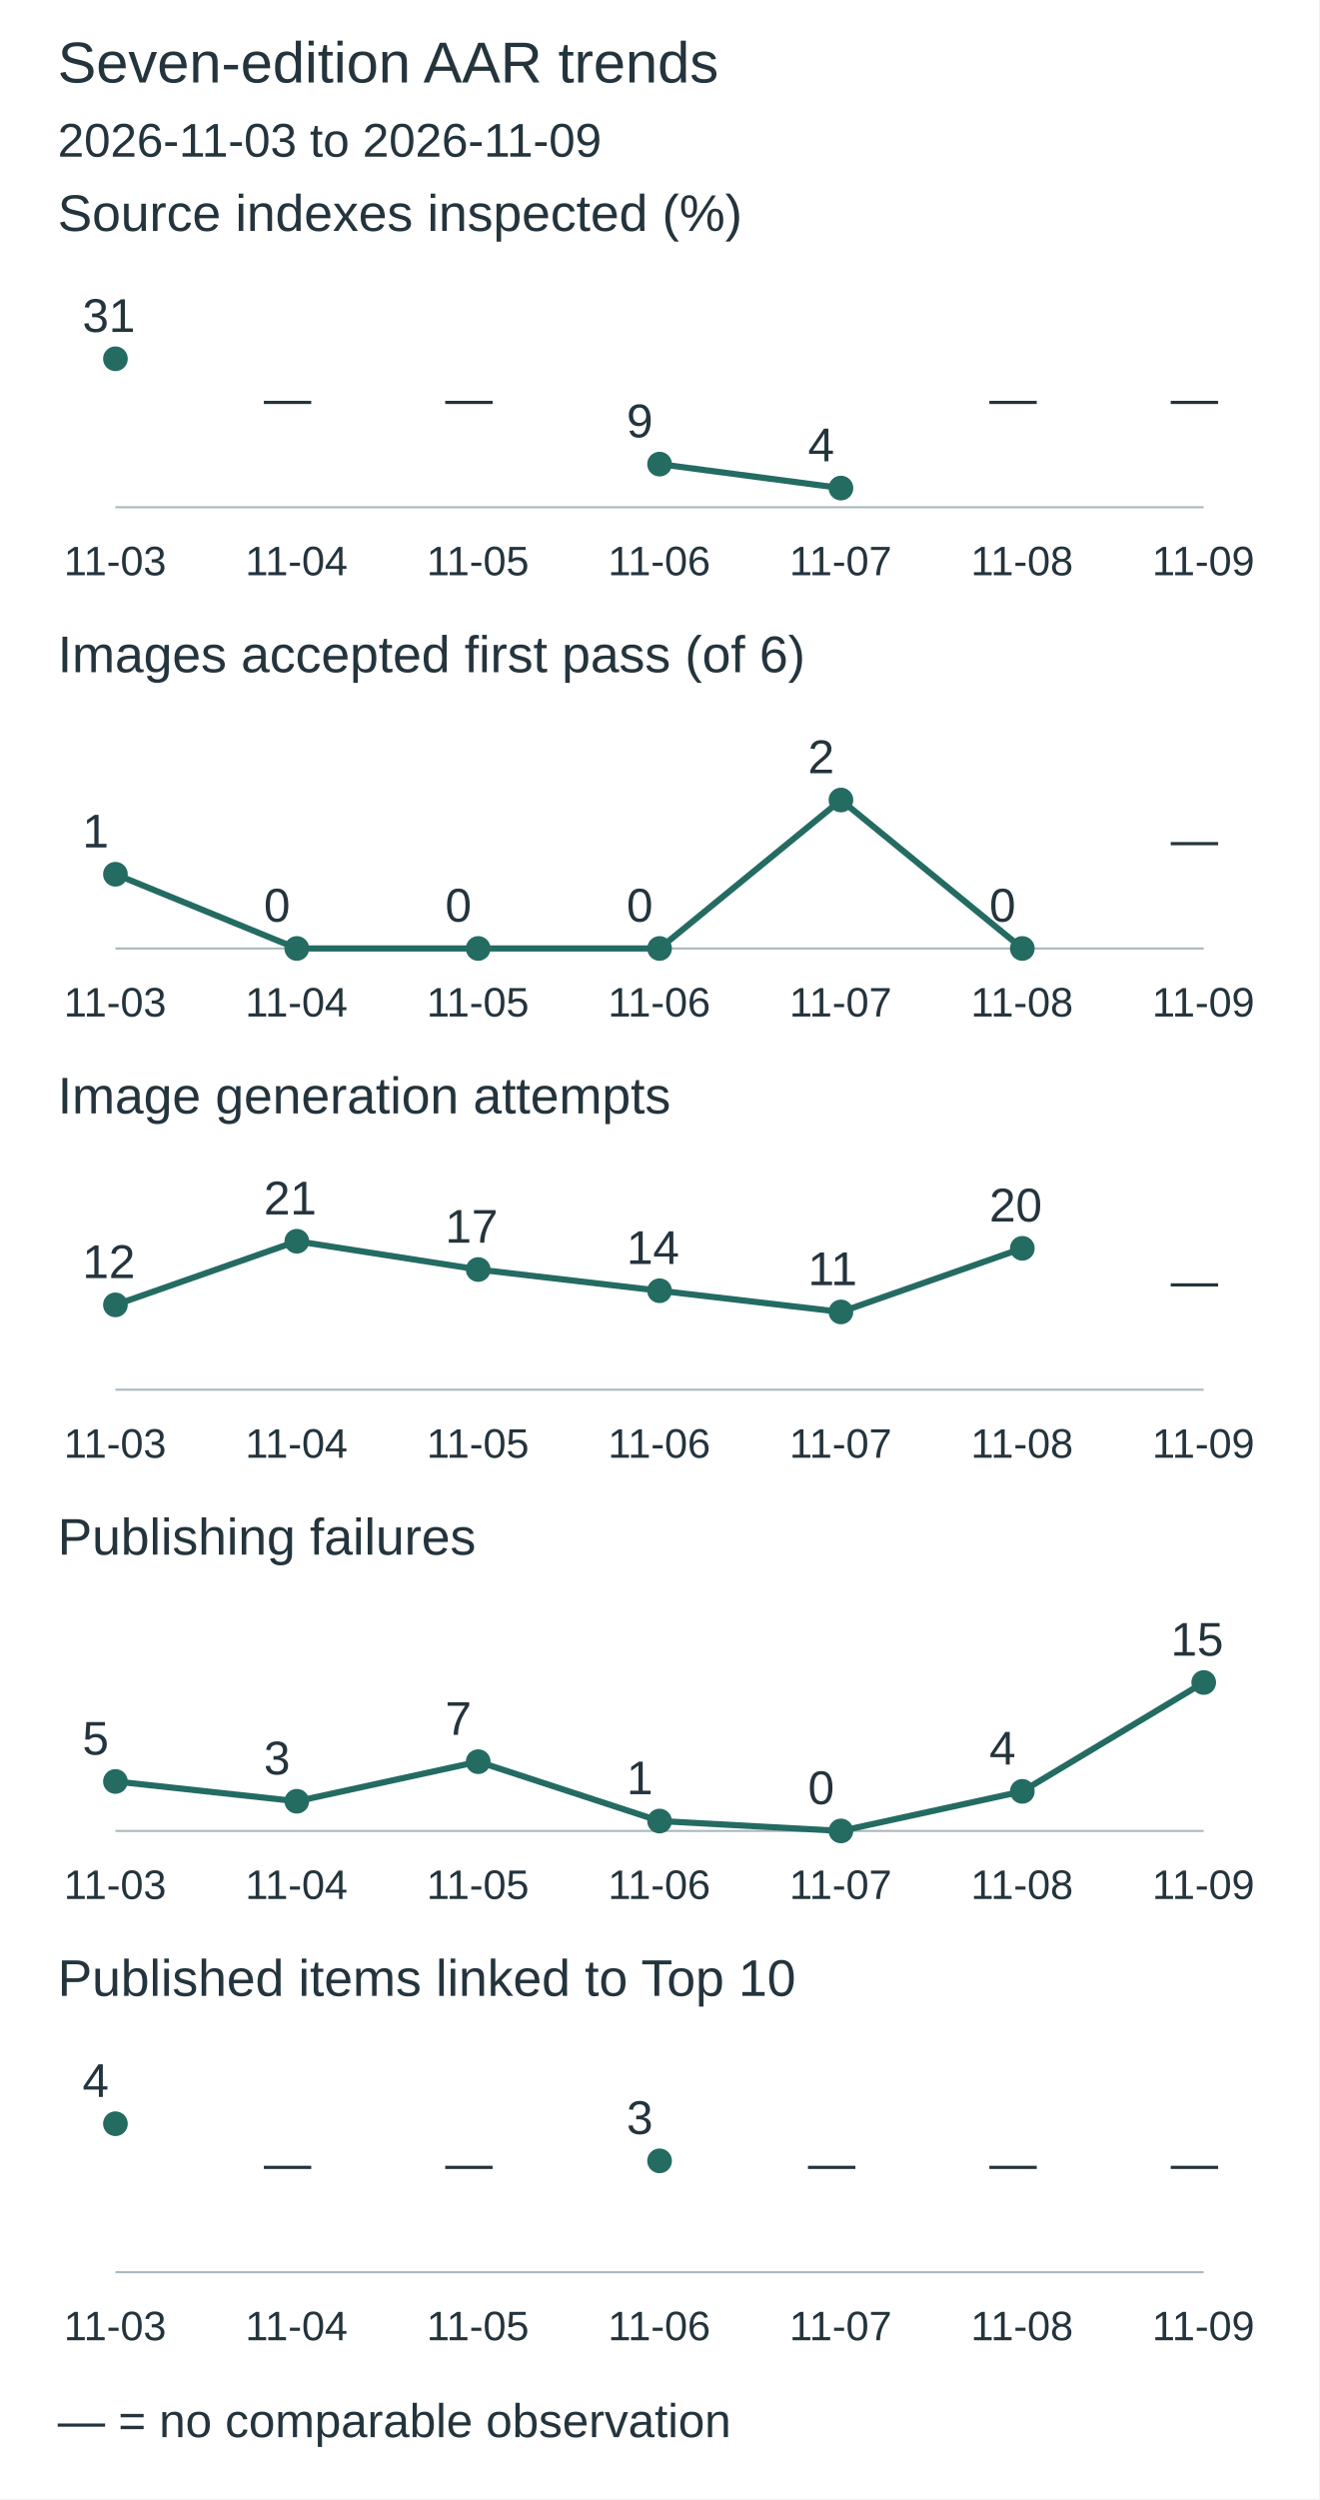
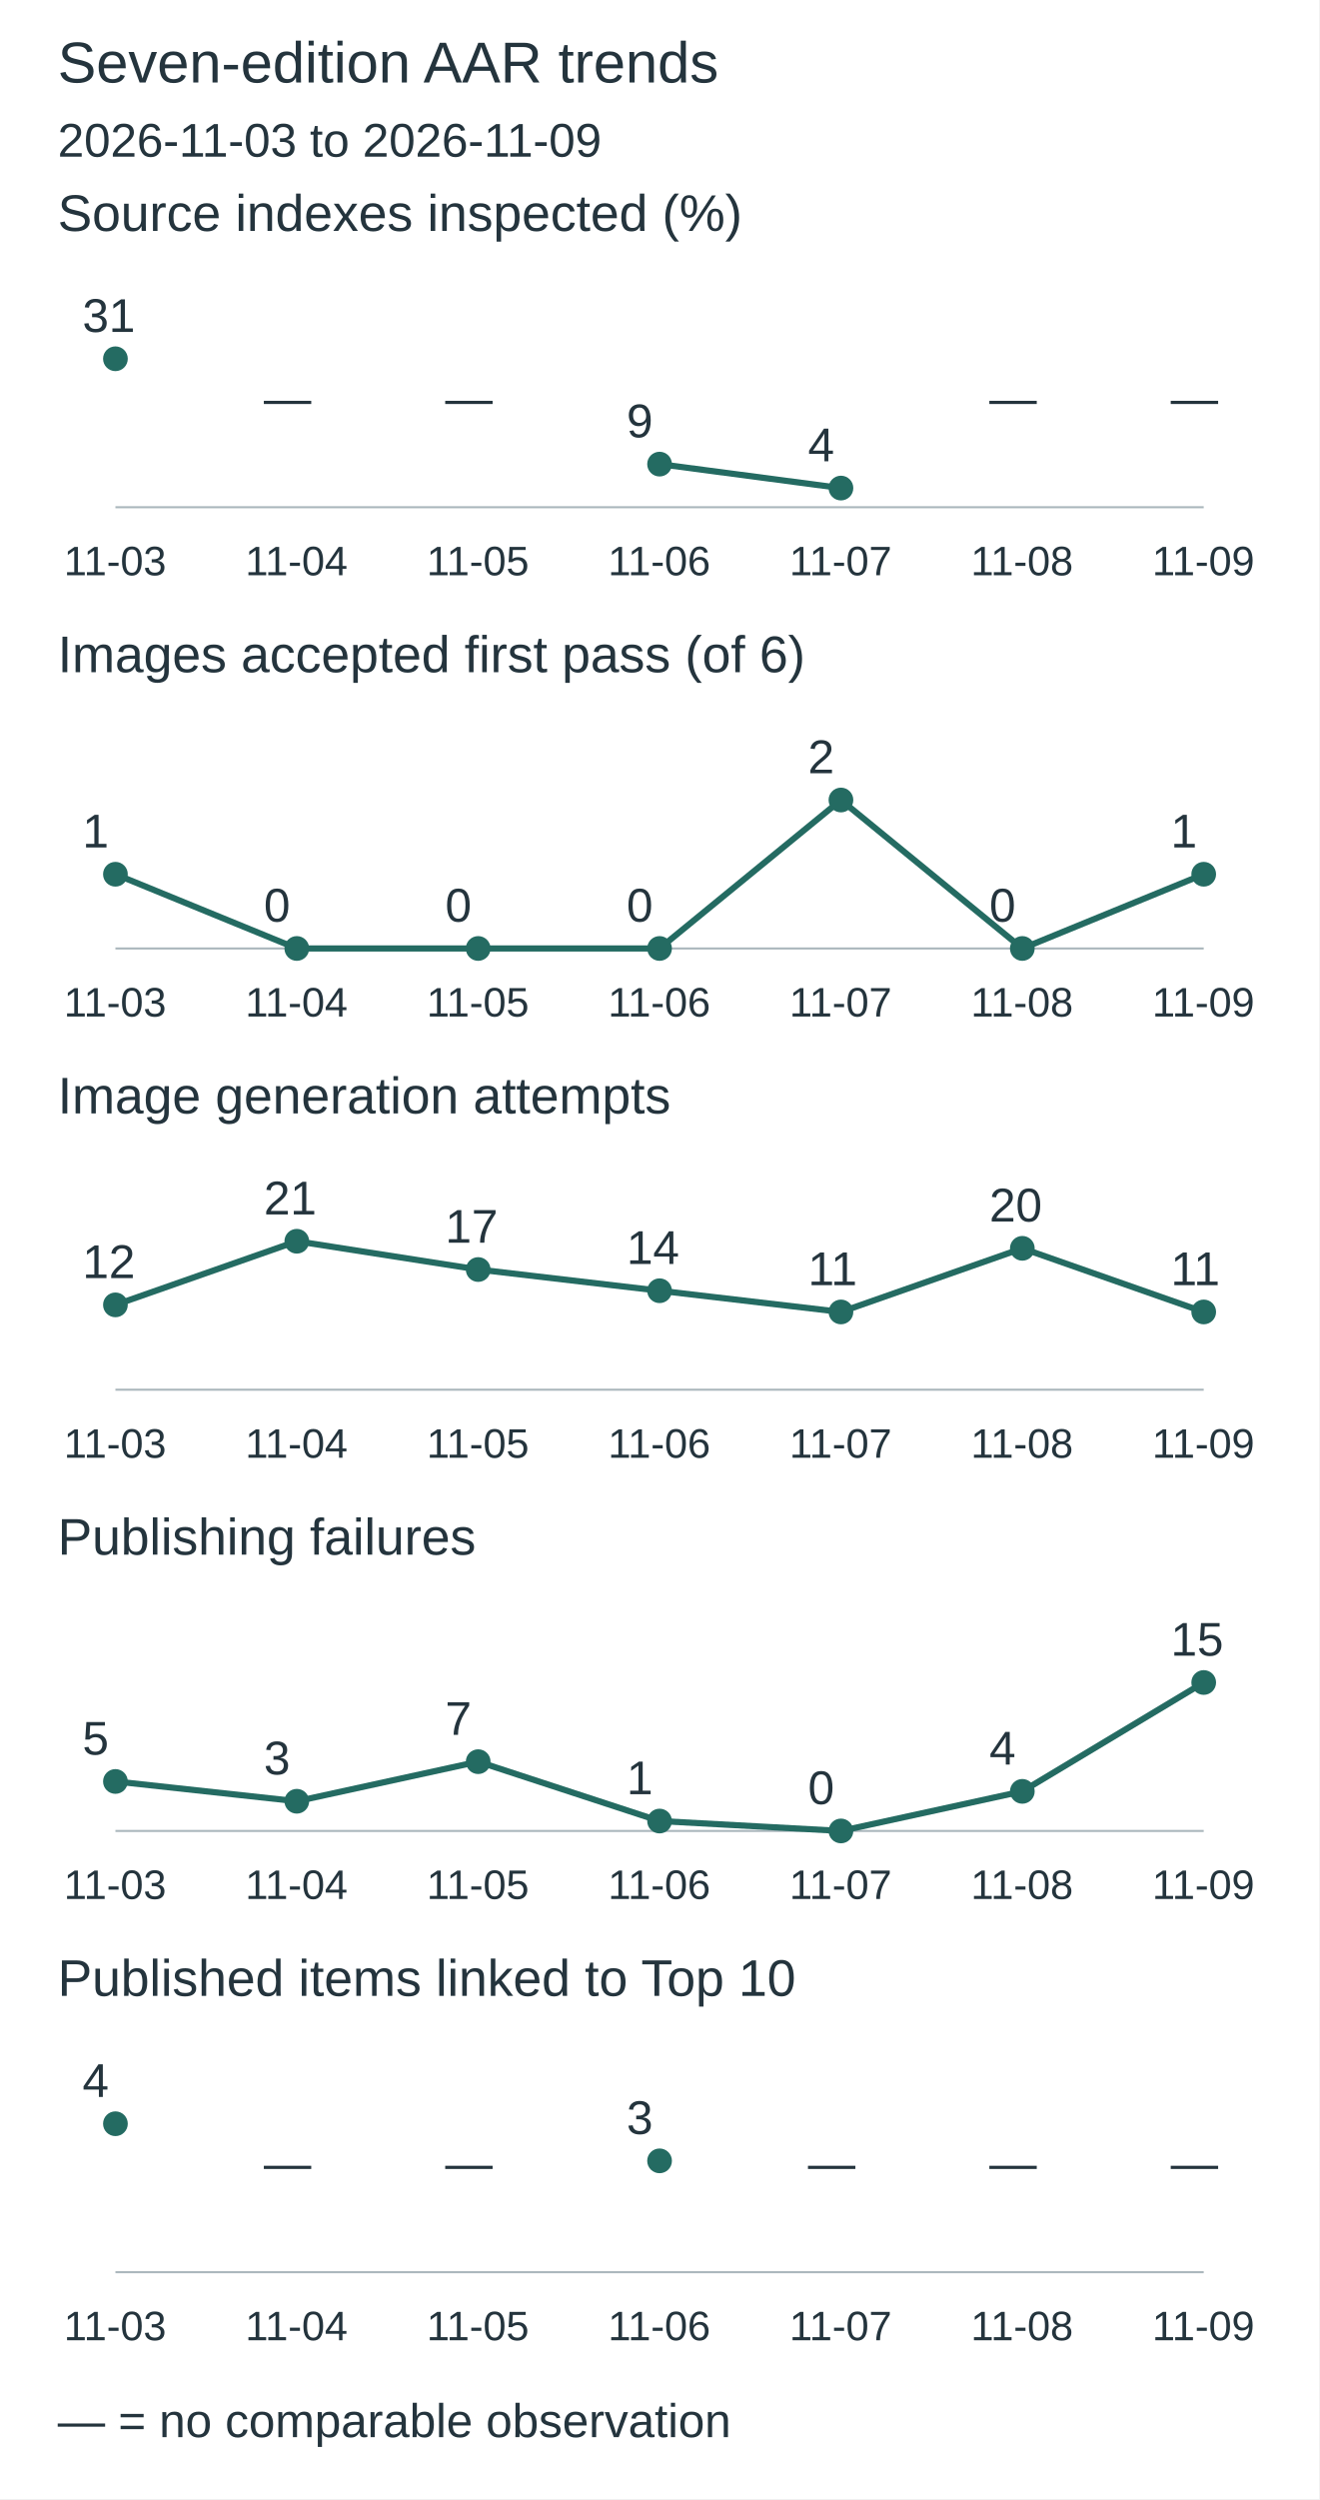
<svg xmlns="http://www.w3.org/2000/svg" width="640" height="1212" viewBox="0 0 640 1212" role="img" aria-label="Seven-edition AAR trends">
  <rect width="640" height="1212" fill="white" />
  <g font-family="Arial,sans-serif" fill="#24343d">
    <text x="28" y="40" font-size="28">Seven-edition AAR trends</text>
    <text x="28" y="76" font-size="23">2026-11-03 to 2026-11-09</text>
    <text x="28" y="112" font-size="25">Source indexes inspected (%)</text>
    <line x1="56" x2="584" y1="246" y2="246" stroke="#aab6bc" />
    <circle cx="56" cy="174" r="6" fill="#246b62" />
    <text x="40" y="161" font-size="23">31</text>
    <text x="31" y="279" font-size="20">11-03</text>
    <text x="128" y="201" font-size="23">—</text>
    <text x="119" y="279" font-size="20">11-04</text>
    <text x="216" y="201" font-size="23">—</text>
    <text x="207" y="279" font-size="20">11-05</text>
    <circle cx="320" cy="225.097" r="6" fill="#246b62" />
    <text x="304" y="212.097" font-size="23">9</text>
    <text x="295" y="279" font-size="20">11-06</text>
    <line x1="320" y1="225.097" x2="408" y2="236.71" stroke="#246b62" stroke-width="3" />
    <circle cx="408" cy="236.71" r="6" fill="#246b62" />
    <text x="392" y="223.71" font-size="23">4</text>
    <text x="383" y="279" font-size="20">11-07</text>
    <text x="480" y="201" font-size="23">—</text>
    <text x="471" y="279" font-size="20">11-08</text>
    <text x="568" y="201" font-size="23">—</text>
    <text x="559" y="279" font-size="20">11-09</text>
    <text x="28" y="326" font-size="25">Images accepted first pass (of 6)</text>
    <line x1="56" x2="584" y1="460" y2="460" stroke="#aab6bc" />
    <circle cx="56" cy="424" r="6" fill="#246b62" />
    <text x="40" y="411" font-size="23">1</text>
    <text x="31" y="493" font-size="20">11-03</text>
    <line x1="56" y1="424" x2="144" y2="460" stroke="#246b62" stroke-width="3" />
    <circle cx="144" cy="460" r="6" fill="#246b62" />
    <text x="128" y="447" font-size="23">0</text>
    <text x="119" y="493" font-size="20">11-04</text>
    <line x1="144" y1="460" x2="232" y2="460" stroke="#246b62" stroke-width="3" />
    <circle cx="232" cy="460" r="6" fill="#246b62" />
    <text x="216" y="447" font-size="23">0</text>
    <text x="207" y="493" font-size="20">11-05</text>
    <line x1="232" y1="460" x2="320" y2="460" stroke="#246b62" stroke-width="3" />
    <circle cx="320" cy="460" r="6" fill="#246b62" />
    <text x="304" y="447" font-size="23">0</text>
    <text x="295" y="493" font-size="20">11-06</text>
    <line x1="320" y1="460" x2="408" y2="388" stroke="#246b62" stroke-width="3" />
    <circle cx="408" cy="388" r="6" fill="#246b62" />
    <text x="392" y="375" font-size="23">2</text>
    <text x="383" y="493" font-size="20">11-07</text>
    <line x1="408" y1="388" x2="496" y2="460" stroke="#246b62" stroke-width="3" />
    <circle cx="496" cy="460" r="6" fill="#246b62" />
    <text x="480" y="447" font-size="23">0</text>
    <text x="471" y="493" font-size="20">11-08</text>
-     <text x="568" y="415" font-size="23">—</text>
+     <line x1="496" y1="460" x2="584" y2="424" stroke="#246b62" stroke-width="3" />
+     <circle cx="584" cy="424" r="6" fill="#246b62" />
+     <text x="568" y="411" font-size="23">1</text>
    <text x="559" y="493" font-size="20">11-09</text>
    <text x="28" y="540" font-size="25">Image generation attempts</text>
    <line x1="56" x2="584" y1="674" y2="674" stroke="#aab6bc" />
    <circle cx="56" cy="632.857" r="6" fill="#246b62" />
    <text x="40" y="619.857" font-size="23">12</text>
    <text x="31" y="707" font-size="20">11-03</text>
    <line x1="56" y1="632.857" x2="144" y2="602" stroke="#246b62" stroke-width="3" />
    <circle cx="144" cy="602" r="6" fill="#246b62" />
    <text x="128" y="589" font-size="23">21</text>
    <text x="119" y="707" font-size="20">11-04</text>
    <line x1="144" y1="602" x2="232" y2="615.714" stroke="#246b62" stroke-width="3" />
    <circle cx="232" cy="615.714" r="6" fill="#246b62" />
    <text x="216" y="602.714" font-size="23">17</text>
    <text x="207" y="707" font-size="20">11-05</text>
    <line x1="232" y1="615.714" x2="320" y2="626" stroke="#246b62" stroke-width="3" />
    <circle cx="320" cy="626" r="6" fill="#246b62" />
    <text x="304" y="613" font-size="23">14</text>
    <text x="295" y="707" font-size="20">11-06</text>
    <line x1="320" y1="626" x2="408" y2="636.286" stroke="#246b62" stroke-width="3" />
    <circle cx="408" cy="636.286" r="6" fill="#246b62" />
    <text x="392" y="623.286" font-size="23">11</text>
    <text x="383" y="707" font-size="20">11-07</text>
    <line x1="408" y1="636.286" x2="496" y2="605.429" stroke="#246b62" stroke-width="3" />
    <circle cx="496" cy="605.429" r="6" fill="#246b62" />
    <text x="480" y="592.429" font-size="23">20</text>
    <text x="471" y="707" font-size="20">11-08</text>
-     <text x="568" y="629" font-size="23">—</text>
+     <line x1="496" y1="605.429" x2="584" y2="636.286" stroke="#246b62" stroke-width="3" />
+     <circle cx="584" cy="636.286" r="6" fill="#246b62" />
+     <text x="568" y="623.286" font-size="23">11</text>
    <text x="559" y="707" font-size="20">11-09</text>
    <text x="28" y="754" font-size="25">Publishing failures</text>
    <line x1="56" x2="584" y1="888" y2="888" stroke="#aab6bc" />
    <circle cx="56" cy="864" r="6" fill="#246b62" />
    <text x="40" y="851" font-size="23">5</text>
    <text x="31" y="921" font-size="20">11-03</text>
    <line x1="56" y1="864" x2="144" y2="873.6" stroke="#246b62" stroke-width="3" />
    <circle cx="144" cy="873.6" r="6" fill="#246b62" />
    <text x="128" y="860.6" font-size="23">3</text>
    <text x="119" y="921" font-size="20">11-04</text>
    <line x1="144" y1="873.6" x2="232" y2="854.4" stroke="#246b62" stroke-width="3" />
    <circle cx="232" cy="854.4" r="6" fill="#246b62" />
    <text x="216" y="841.4" font-size="23">7</text>
    <text x="207" y="921" font-size="20">11-05</text>
    <line x1="232" y1="854.4" x2="320" y2="883.2" stroke="#246b62" stroke-width="3" />
    <circle cx="320" cy="883.2" r="6" fill="#246b62" />
    <text x="304" y="870.2" font-size="23">1</text>
    <text x="295" y="921" font-size="20">11-06</text>
    <line x1="320" y1="883.2" x2="408" y2="888" stroke="#246b62" stroke-width="3" />
    <circle cx="408" cy="888" r="6" fill="#246b62" />
    <text x="392" y="875" font-size="23">0</text>
    <text x="383" y="921" font-size="20">11-07</text>
    <line x1="408" y1="888" x2="496" y2="868.8" stroke="#246b62" stroke-width="3" />
    <circle cx="496" cy="868.8" r="6" fill="#246b62" />
    <text x="480" y="855.8" font-size="23">4</text>
    <text x="471" y="921" font-size="20">11-08</text>
    <line x1="496" y1="868.8" x2="584" y2="816" stroke="#246b62" stroke-width="3" />
    <circle cx="584" cy="816" r="6" fill="#246b62" />
    <text x="568" y="803" font-size="23">15</text>
    <text x="559" y="921" font-size="20">11-09</text>
    <text x="28" y="968" font-size="25">Published items linked to Top 10</text>
    <line x1="56" x2="584" y1="1102" y2="1102" stroke="#aab6bc" />
    <circle cx="56" cy="1030" r="6" fill="#246b62" />
    <text x="40" y="1017" font-size="23">4</text>
    <text x="31" y="1135" font-size="20">11-03</text>
    <text x="128" y="1057" font-size="23">—</text>
    <text x="119" y="1135" font-size="20">11-04</text>
    <text x="216" y="1057" font-size="23">—</text>
    <text x="207" y="1135" font-size="20">11-05</text>
    <circle cx="320" cy="1048" r="6" fill="#246b62" />
    <text x="304" y="1035" font-size="23">3</text>
    <text x="295" y="1135" font-size="20">11-06</text>
    <text x="392" y="1057" font-size="23">—</text>
    <text x="383" y="1135" font-size="20">11-07</text>
    <text x="480" y="1057" font-size="23">—</text>
    <text x="471" y="1135" font-size="20">11-08</text>
    <text x="568" y="1057" font-size="23">—</text>
    <text x="559" y="1135" font-size="20">11-09</text>
    <text x="28" y="1182" font-size="23">— = no comparable observation</text>
  </g>
</svg>
